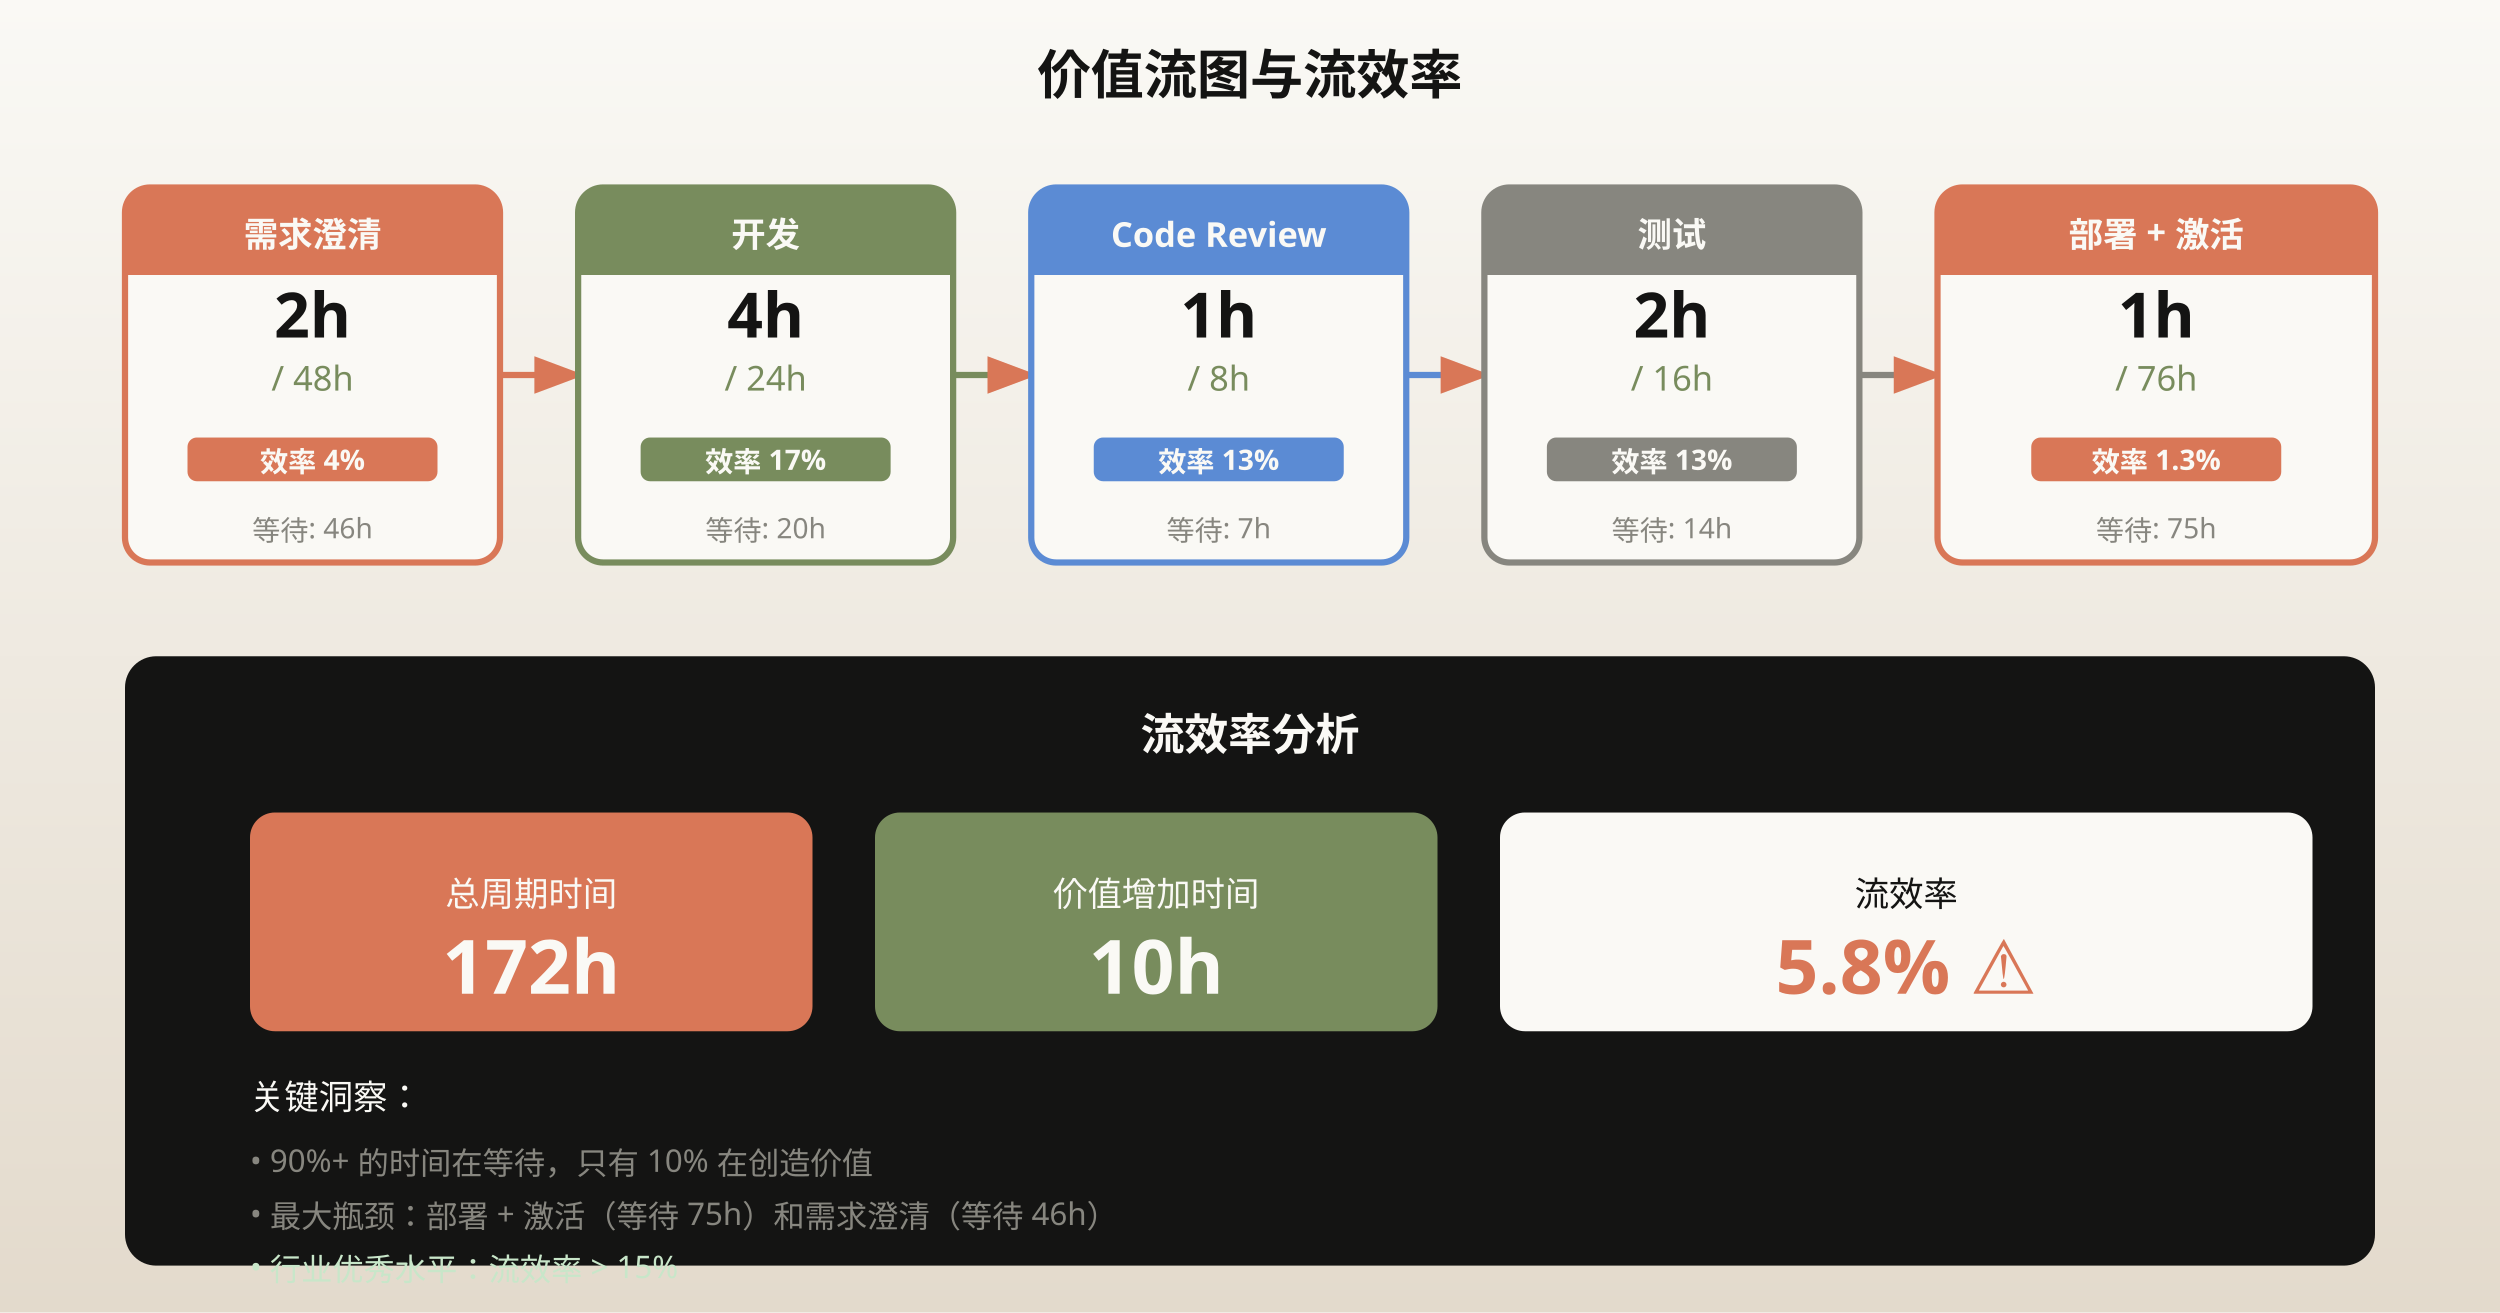
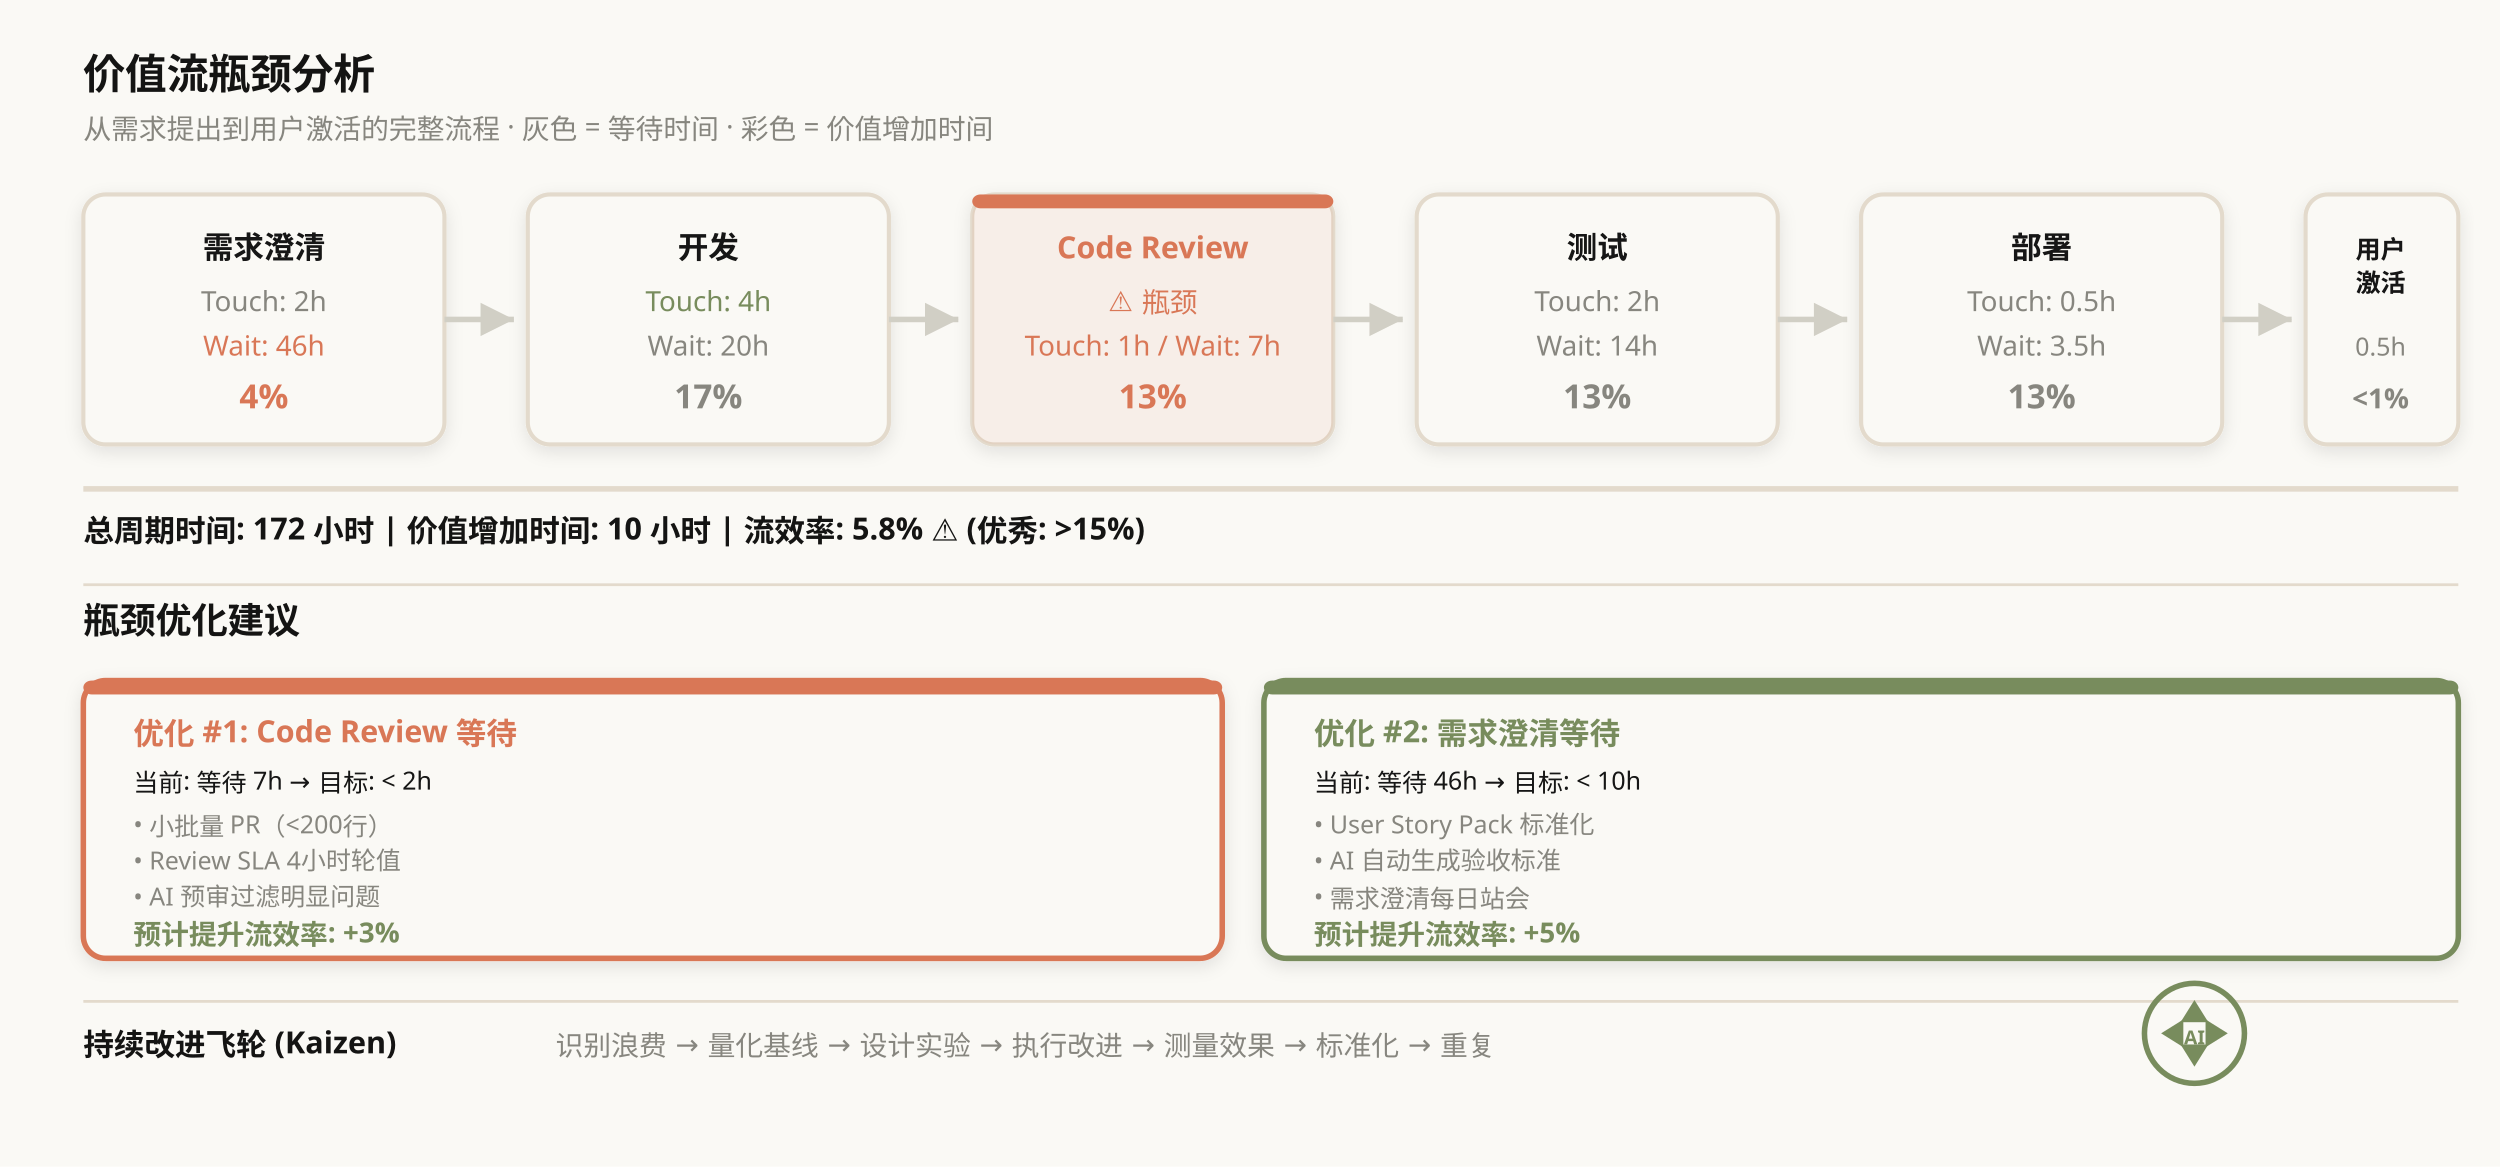
- <svg xmlns="http://www.w3.org/2000/svg" viewBox="0 0 800 420" role="img" aria-label="价值流图与流效率">
+ <svg xmlns="http://www.w3.org/2000/svg" viewBox="0 0 900 420" role="img" aria-label="价值流瓶颈分析与优化">
  <defs>
-     <linearGradient id="bgGrad6" x1="0%" y1="0%" x2="0%" y2="100%">
-       <stop offset="0%" stop-color="#FAF9F5" />
-       <stop offset="100%" stop-color="#E3DACC" />
-     </linearGradient>
-     <marker id="arrowRight" markerWidth="8" markerHeight="8" refX="7" refY="3" orient="auto">
-       <path d="M0,0 L0,6 L8,3 z" fill="#D97757" />
+     <filter id="sf2" x="-10%" y="-10%" width="120%" height="120%">
+       <feDropShadow dx="0" dy="2" stdDeviation="3" flood-color="#141413" flood-opacity="0.1" />
+     </filter>
+     <marker id="vArrow" markerWidth="6" markerHeight="6" refX="6" refY="3" orient="auto">
+       <polygon points="0 0, 6 3, 0 6" fill="#D1CFC5" />
    </marker>
  </defs>
-   <rect width="800" height="420" fill="url(#bgGrad6)" />
-   <text x="400" y="30" font-family="system-ui, sans-serif" font-size="17" font-weight="700" fill="#141413" text-anchor="middle">价值流图与流效率</text>
-   <rect x="40" y="60" width="120" height="120" rx="8" fill="#FAF9F5" stroke="#D97757" stroke-width="2" />
-   <rect x="40" y="60" width="120" height="28" rx="8" fill="#D97757" />
-   <rect x="40" y="80" width="120" height="8" fill="#D97757" />
-   <text x="100" y="79" font-family="system-ui, sans-serif" font-size="11" font-weight="700" fill="#FAF9F5" text-anchor="middle">需求澄清</text>
-   <text x="100" y="108" font-family="system-ui, sans-serif" font-size="20" font-weight="800" fill="#141413" text-anchor="middle">2h</text>
-   <text x="100" y="125" font-family="system-ui, sans-serif" font-size="11" fill="#788C5D" text-anchor="middle">/ 48h</text>
-   <rect x="60" y="140" width="80" height="14" rx="3" fill="#D97757" />
-   <text x="100" y="151" font-family="system-ui, sans-serif" font-size="9" font-weight="600" fill="#FAF9F5" text-anchor="middle">效率 4%</text>
-   <text x="100" y="173" font-family="system-ui, sans-serif" font-size="9" fill="#87867F" text-anchor="middle">等待: 46h</text>
-   <line x1="160" y1="120" x2="185" y2="120" stroke="#D97757" stroke-width="2" marker-end="url(#arrowRight)" />
-   <rect x="185" y="60" width="120" height="120" rx="8" fill="#FAF9F5" stroke="#788C5D" stroke-width="2" />
-   <rect x="185" y="60" width="120" height="28" rx="8" fill="#788C5D" />
-   <rect x="185" y="80" width="120" height="8" fill="#788C5D" />
-   <text x="245" y="79" font-family="system-ui, sans-serif" font-size="11" font-weight="700" fill="#FAF9F5" text-anchor="middle">开发</text>
-   <text x="245" y="108" font-family="system-ui, sans-serif" font-size="20" font-weight="800" fill="#141413" text-anchor="middle">4h</text>
-   <text x="245" y="125" font-family="system-ui, sans-serif" font-size="11" fill="#788C5D" text-anchor="middle">/ 24h</text>
-   <rect x="205" y="140" width="80" height="14" rx="3" fill="#788C5D" />
-   <text x="245" y="151" font-family="system-ui, sans-serif" font-size="9" font-weight="600" fill="#FAF9F5" text-anchor="middle">效率 17%</text>
-   <text x="245" y="173" font-family="system-ui, sans-serif" font-size="9" fill="#87867F" text-anchor="middle">等待: 20h</text>
-   <line x1="305" y1="120" x2="330" y2="120" stroke="#788C5D" stroke-width="2" marker-end="url(#arrowRight)" />
-   <rect x="330" y="60" width="120" height="120" rx="8" fill="#FAF9F5" stroke="#5B8BD4" stroke-width="2" />
-   <rect x="330" y="60" width="120" height="28" rx="8" fill="#5B8BD4" />
-   <rect x="330" y="80" width="120" height="8" fill="#5B8BD4" />
-   <text x="390" y="79" font-family="system-ui, sans-serif" font-size="11" font-weight="700" fill="#FAF9F5" text-anchor="middle">Code Review</text>
-   <text x="390" y="108" font-family="system-ui, sans-serif" font-size="20" font-weight="800" fill="#141413" text-anchor="middle">1h</text>
-   <text x="390" y="125" font-family="system-ui, sans-serif" font-size="11" fill="#788C5D" text-anchor="middle">/ 8h</text>
-   <rect x="350" y="140" width="80" height="14" rx="3" fill="#5B8BD4" />
-   <text x="390" y="151" font-family="system-ui, sans-serif" font-size="9" font-weight="600" fill="#FAF9F5" text-anchor="middle">效率 13%</text>
-   <text x="390" y="173" font-family="system-ui, sans-serif" font-size="9" fill="#87867F" text-anchor="middle">等待: 7h</text>
-   <line x1="450" y1="120" x2="475" y2="120" stroke="#5B8BD4" stroke-width="2" marker-end="url(#arrowRight)" />
-   <rect x="475" y="60" width="120" height="120" rx="8" fill="#FAF9F5" stroke="#87867F" stroke-width="2" />
-   <rect x="475" y="60" width="120" height="28" rx="8" fill="#87867F" />
-   <rect x="475" y="80" width="120" height="8" fill="#87867F" />
-   <text x="535" y="79" font-family="system-ui, sans-serif" font-size="11" font-weight="700" fill="#FAF9F5" text-anchor="middle">测试</text>
-   <text x="535" y="108" font-family="system-ui, sans-serif" font-size="20" font-weight="800" fill="#141413" text-anchor="middle">2h</text>
-   <text x="535" y="125" font-family="system-ui, sans-serif" font-size="11" fill="#788C5D" text-anchor="middle">/ 16h</text>
-   <rect x="495" y="140" width="80" height="14" rx="3" fill="#87867F" />
-   <text x="535" y="151" font-family="system-ui, sans-serif" font-size="9" font-weight="600" fill="#FAF9F5" text-anchor="middle">效率 13%</text>
-   <text x="535" y="173" font-family="system-ui, sans-serif" font-size="9" fill="#87867F" text-anchor="middle">等待: 14h</text>
-   <line x1="595" y1="120" x2="620" y2="120" stroke="#87867F" stroke-width="2" marker-end="url(#arrowRight)" />
-   <rect x="620" y="60" width="140" height="120" rx="8" fill="#FAF9F5" stroke="#D97757" stroke-width="2" />
-   <rect x="620" y="60" width="140" height="28" rx="8" fill="#D97757" />
-   <rect x="620" y="80" width="140" height="8" fill="#D97757" />
-   <text x="690" y="79" font-family="system-ui, sans-serif" font-size="11" font-weight="700" fill="#FAF9F5" text-anchor="middle">部署 + 激活</text>
-   <text x="690" y="108" font-family="system-ui, sans-serif" font-size="20" font-weight="800" fill="#141413" text-anchor="middle">1h</text>
-   <text x="690" y="125" font-family="system-ui, sans-serif" font-size="11" fill="#788C5D" text-anchor="middle">/ 76h</text>
-   <rect x="650" y="140" width="80" height="14" rx="3" fill="#D97757" />
-   <text x="690" y="151" font-family="system-ui, sans-serif" font-size="9" font-weight="600" fill="#FAF9F5" text-anchor="middle">效率 1.3%</text>
-   <text x="690" y="173" font-family="system-ui, sans-serif" font-size="9" fill="#87867F" text-anchor="middle">等待: 75h</text>
-   <rect x="40" y="210" width="720" height="195" rx="10" fill="#141413" />
-   <text x="400" y="240" font-family="system-ui, sans-serif" font-size="14" font-weight="700" fill="#FAF9F5" text-anchor="middle">流效率分析</text>
-   <rect x="80" y="260" width="180" height="70" rx="8" fill="#D97757" />
-   <text x="170" y="290" font-family="system-ui, sans-serif" font-size="11" fill="#FAF9F5" text-anchor="middle">总周期时间</text>
-   <text x="170" y="318" font-family="system-ui, sans-serif" font-size="24" font-weight="800" fill="#FAF9F5" text-anchor="middle">172h</text>
-   <rect x="280" y="260" width="180" height="70" rx="8" fill="#788C5D" />
-   <text x="370" y="290" font-family="system-ui, sans-serif" font-size="11" fill="#FAF9F5" text-anchor="middle">价值增加时间</text>
-   <text x="370" y="318" font-family="system-ui, sans-serif" font-size="24" font-weight="800" fill="#FAF9F5" text-anchor="middle">10h</text>
-   <rect x="480" y="260" width="260" height="70" rx="8" fill="#FAF9F5" />
-   <text x="610" y="290" font-family="system-ui, sans-serif" font-size="11" fill="#141413" text-anchor="middle">流效率</text>
-   <text x="610" y="318" font-family="system-ui, sans-serif" font-size="24" font-weight="800" fill="#D97757" text-anchor="middle">5.8% ⚠️</text>
-   <text x="80" y="355" font-family="system-ui, sans-serif" font-size="11" fill="#FAF9F5">关键洞察：</text>
-   <text x="80" y="375" font-family="system-ui, sans-serif" font-size="10" fill="#87867F">• 90%+ 的时间在等待，只有 10% 在创造价值</text>
-   <text x="80" y="392" font-family="system-ui, sans-serif" font-size="10" fill="#87867F">• 最大瓶颈：部署 + 激活（等待 75h）和需求澄清（等待 46h）</text>
-   <text x="80" y="409" font-family="system-ui, sans-serif" font-size="10" fill="#C8E6C9">• 行业优秀水平：流效率 &gt; 15%</text>
+   <rect width="900" height="420" fill="#FAF9F5" />
+   <text x="30" y="32" font-family="system-ui,sans-serif" font-size="15" font-weight="700" fill="#141413">价值流瓶颈分析</text>
+   <text x="30" y="50" font-family="system-ui,sans-serif" font-size="10" fill="#87867F">从需求提出到用户激活的完整流程 · 灰色 = 等待时间 · 彩色 = 价值增加时间</text>
+   <g filter="url(#sf2)">
+     <rect x="30" y="70" width="130" height="90" rx="8" fill="#FAF9F5" stroke="#E3DACC" stroke-width="1.5" />
+     <text x="95" y="93" font-family="system-ui,sans-serif" font-size="11" font-weight="700" fill="#141413" text-anchor="middle">需求澄清</text>
+     <text x="95" y="112" font-family="system-ui,sans-serif" font-size="10" fill="#87867F" text-anchor="middle">Touch: 2h</text>
+     <text x="95" y="128" font-family="system-ui,sans-serif" font-size="10" fill="#D97757" text-anchor="middle">Wait: 46h</text>
+     <text x="95" y="147" font-family="system-ui,sans-serif" font-size="12" font-weight="700" fill="#D97757" text-anchor="middle">4%</text>
+   </g>
+   <line x1="160" y1="115" x2="185" y2="115" stroke="#D1CFC5" stroke-width="2" marker-end="url(#vArrow)" />
+   <g filter="url(#sf2)">
+     <rect x="190" y="70" width="130" height="90" rx="8" fill="#FAF9F5" stroke="#E3DACC" stroke-width="1.5" />
+     <text x="255" y="93" font-family="system-ui,sans-serif" font-size="11" font-weight="700" fill="#141413" text-anchor="middle">开发</text>
+     <text x="255" y="112" font-family="system-ui,sans-serif" font-size="10" fill="#788C5D" text-anchor="middle">Touch: 4h</text>
+     <text x="255" y="128" font-family="system-ui,sans-serif" font-size="10" fill="#87867F" text-anchor="middle">Wait: 20h</text>
+     <text x="255" y="147" font-family="system-ui,sans-serif" font-size="12" font-weight="700" fill="#87867F" text-anchor="middle">17%</text>
+   </g>
+   <line x1="320" y1="115" x2="345" y2="115" stroke="#D1CFC5" stroke-width="2" marker-end="url(#vArrow)" />
+   <g filter="url(#sf2)">
+     <rect x="350" y="70" width="130" height="90" rx="8" fill="#FAF9F5" stroke="#E3DACC" stroke-width="1.5" />
+     <rect x="350" y="70" width="130" height="90" rx="8" fill="#D97757" fill-opacity="0.08" />
+     <rect x="350" y="70" width="130" height="5" rx="3" fill="#D97757" />
+     <text x="415" y="93" font-family="system-ui,sans-serif" font-size="11" font-weight="700" fill="#D97757" text-anchor="middle">Code Review</text>
+     <text x="415" y="112" font-family="system-ui,sans-serif" font-size="10" fill="#D97757" text-anchor="middle">⚠ 瓶颈</text>
+     <text x="415" y="128" font-family="system-ui,sans-serif" font-size="10" fill="#D97757" text-anchor="middle">Touch: 1h / Wait: 7h</text>
+     <text x="415" y="147" font-family="system-ui,sans-serif" font-size="12" font-weight="700" fill="#D97757" text-anchor="middle">13%</text>
+   </g>
+   <line x1="480" y1="115" x2="505" y2="115" stroke="#D1CFC5" stroke-width="2" marker-end="url(#vArrow)" />
+   <g filter="url(#sf2)">
+     <rect x="510" y="70" width="130" height="90" rx="8" fill="#FAF9F5" stroke="#E3DACC" stroke-width="1.5" />
+     <text x="575" y="93" font-family="system-ui,sans-serif" font-size="11" font-weight="700" fill="#141413" text-anchor="middle">测试</text>
+     <text x="575" y="112" font-family="system-ui,sans-serif" font-size="10" fill="#87867F" text-anchor="middle">Touch: 2h</text>
+     <text x="575" y="128" font-family="system-ui,sans-serif" font-size="10" fill="#87867F" text-anchor="middle">Wait: 14h</text>
+     <text x="575" y="147" font-family="system-ui,sans-serif" font-size="12" font-weight="700" fill="#87867F" text-anchor="middle">13%</text>
+   </g>
+   <line x1="640" y1="115" x2="665" y2="115" stroke="#D1CFC5" stroke-width="2" marker-end="url(#vArrow)" />
+   <g filter="url(#sf2)">
+     <rect x="670" y="70" width="130" height="90" rx="8" fill="#FAF9F5" stroke="#E3DACC" stroke-width="1.5" />
+     <text x="735" y="93" font-family="system-ui,sans-serif" font-size="11" font-weight="700" fill="#141413" text-anchor="middle">部署</text>
+     <text x="735" y="112" font-family="system-ui,sans-serif" font-size="10" fill="#87867F" text-anchor="middle">Touch: 0.5h</text>
+     <text x="735" y="128" font-family="system-ui,sans-serif" font-size="10" fill="#87867F" text-anchor="middle">Wait: 3.5h</text>
+     <text x="735" y="147" font-family="system-ui,sans-serif" font-size="12" font-weight="700" fill="#87867F" text-anchor="middle">13%</text>
+   </g>
+   <line x1="800" y1="115" x2="825" y2="115" stroke="#D1CFC5" stroke-width="2" marker-end="url(#vArrow)" />
+   <g filter="url(#sf2)">
+     <rect x="830" y="70" width="55" height="90" rx="8" fill="#FAF9F5" stroke="#E3DACC" stroke-width="1.5" />
+     <text x="857" y="93" font-family="system-ui,sans-serif" font-size="9" font-weight="700" fill="#141413" text-anchor="middle">用户</text>
+     <text x="857" y="105" font-family="system-ui,sans-serif" font-size="9" font-weight="700" fill="#141413" text-anchor="middle">激活</text>
+     <text x="857" y="128" font-family="system-ui,sans-serif" font-size="9" fill="#87867F" text-anchor="middle">0.5h</text>
+     <text x="857" y="147" font-family="system-ui,sans-serif" font-size="10" font-weight="700" fill="#87867F" text-anchor="middle">&lt;1%</text>
+   </g>
+   <rect x="30" y="175" width="855" height="2" fill="#E3DACC" />
+   <text x="30" y="195" font-family="system-ui,sans-serif" font-size="11" font-weight="700" fill="#141413">总周期时间: 172 小时 | 价值增加时间: 10 小时 | 流效率: 5.8% ⚠ (优秀: &gt;15%)</text>
+   <rect x="30" y="210" width="855" height="1" fill="#E3DACC" />
+   <text x="30" y="228" font-family="system-ui,sans-serif" font-size="13" font-weight="700" fill="#141413">瓶颈优化建议</text>
+   <g filter="url(#sf2)">
+     <rect x="30" y="245" width="410" height="100" rx="8" fill="#FAF9F5" stroke="#D97757" stroke-width="2" />
+     <rect x="30" y="245" width="410" height="5" rx="3" fill="#D97757" />
+     <text x="48" y="268" font-family="system-ui,sans-serif" font-size="11" font-weight="700" fill="#D97757">优化 #1: Code Review 等待</text>
+     <text x="48" y="285" font-family="system-ui,sans-serif" font-size="9" fill="#141413">当前: 等待 7h → 目标: &lt; 2h</text>
+     <text x="48" y="300" font-family="system-ui,sans-serif" font-size="9" fill="#87867F">• 小批量 PR（&lt;200行）</text>
+     <text x="48" y="313" font-family="system-ui,sans-serif" font-size="9" fill="#87867F">• Review SLA 4小时轮值</text>
+     <text x="48" y="326" font-family="system-ui,sans-serif" font-size="9" fill="#87867F">• AI 预审过滤明显问题</text>
+     <text x="48" y="340" font-family="system-ui,sans-serif" font-size="10" font-weight="600" fill="#788C5D">预计提升流效率: +3%</text>
+   </g>
+   <g filter="url(#sf2)">
+     <rect x="455" y="245" width="430" height="100" rx="8" fill="#FAF9F5" stroke="#788C5D" stroke-width="2" />
+     <rect x="455" y="245" width="430" height="5" rx="3" fill="#788C5D" />
+     <text x="473" y="268" font-family="system-ui,sans-serif" font-size="11" font-weight="700" fill="#788C5D">优化 #2: 需求澄清等待</text>
+     <text x="473" y="285" font-family="system-ui,sans-serif" font-size="9" fill="#141413">当前: 等待 46h → 目标: &lt; 10h</text>
+     <text x="473" y="300" font-family="system-ui,sans-serif" font-size="9" fill="#87867F">• User Story Pack 标准化</text>
+     <text x="473" y="313" font-family="system-ui,sans-serif" font-size="9" fill="#87867F">• AI 自动生成验收标准</text>
+     <text x="473" y="326" font-family="system-ui,sans-serif" font-size="9" fill="#87867F">• 需求澄清每日站会</text>
+     <text x="473" y="340" font-family="system-ui,sans-serif" font-size="10" font-weight="600" fill="#788C5D">预计提升流效率: +5%</text>
+   </g>
+   <rect x="30" y="360" width="855" height="1" fill="#E3DACC" />
+   <text x="30" y="380" font-family="system-ui,sans-serif" font-size="11" font-weight="600" fill="#141413">持续改进飞轮 (Kaizen)</text>
+   <text x="200" y="380" font-family="system-ui,sans-serif" font-size="10" fill="#87867F">识别浪费 → 量化基线 → 设计实验 → 执行改进 → 测量效果 → 标准化 → 重复</text>
+   <g transform="translate(790, 372)">
+     <circle cx="0" cy="0" r="18" fill="none" stroke="#788C5D" stroke-width="2" />
+     <polygon points="0,-12 5,-4 -5,-4" fill="#788C5D" />
+     <polygon points="12,0 4,5 4,-5" fill="#788C5D" />
+     <polygon points="0,12 -5,4 5,4" fill="#788C5D" />
+     <polygon points="-12,0 -4,-5 -4,5" fill="#788C5D" />
+     <text x="0" y="4" font-family="system-ui,sans-serif" font-size="7" fill="#788C5D" text-anchor="middle" font-weight="700">AI</text>
+   </g>
</svg>
